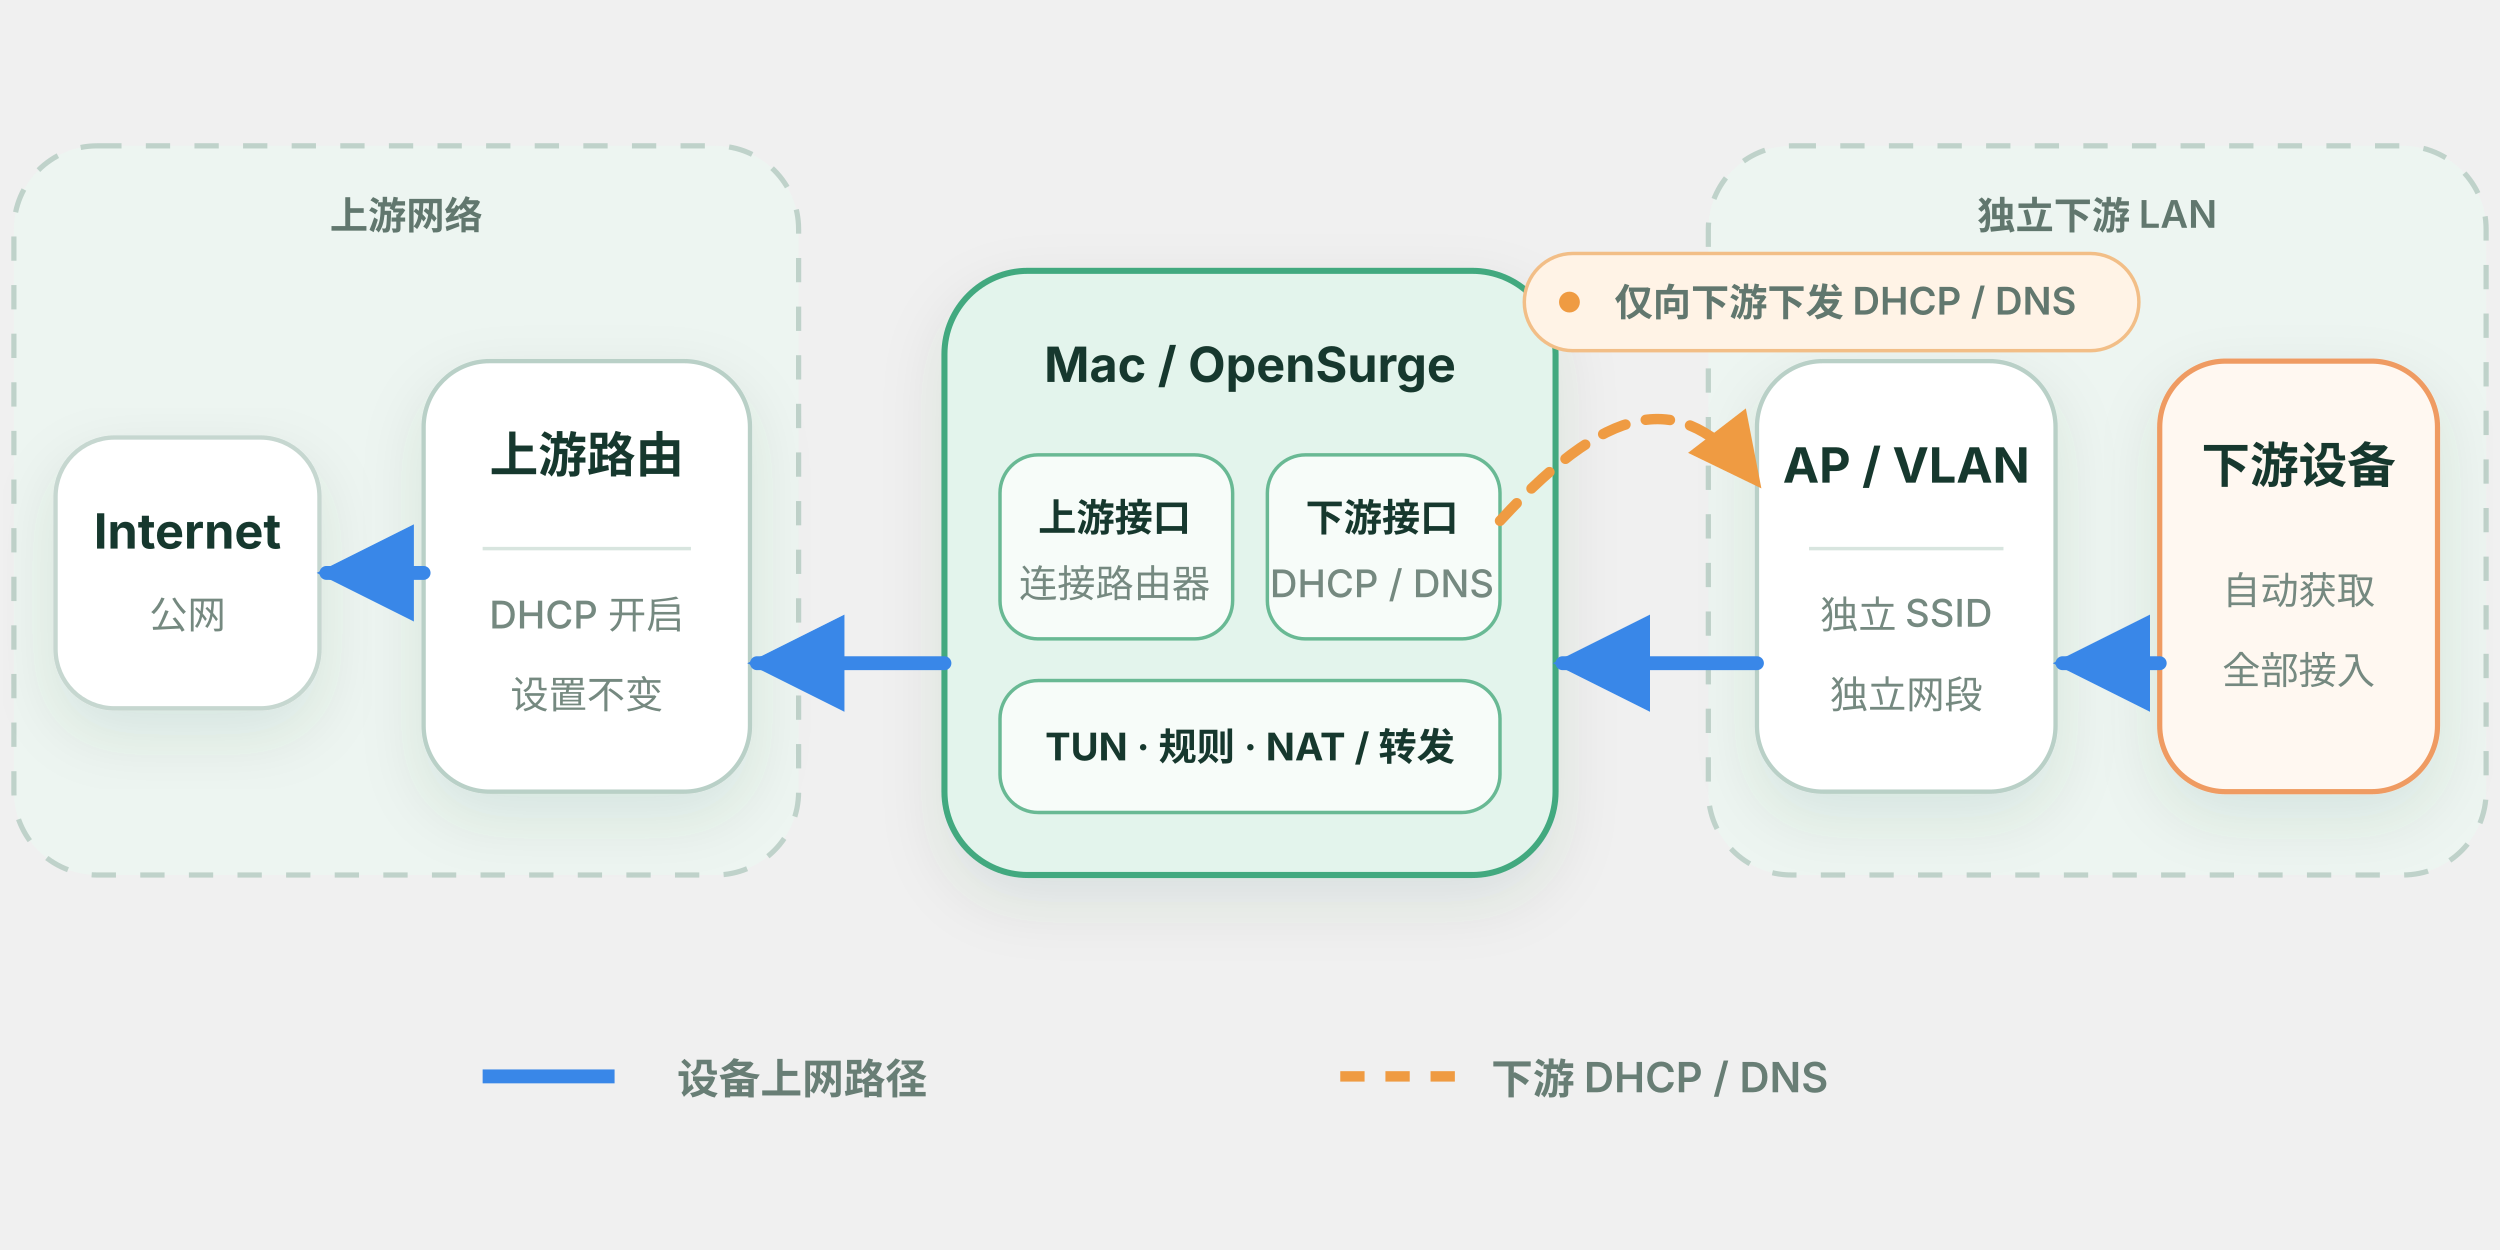
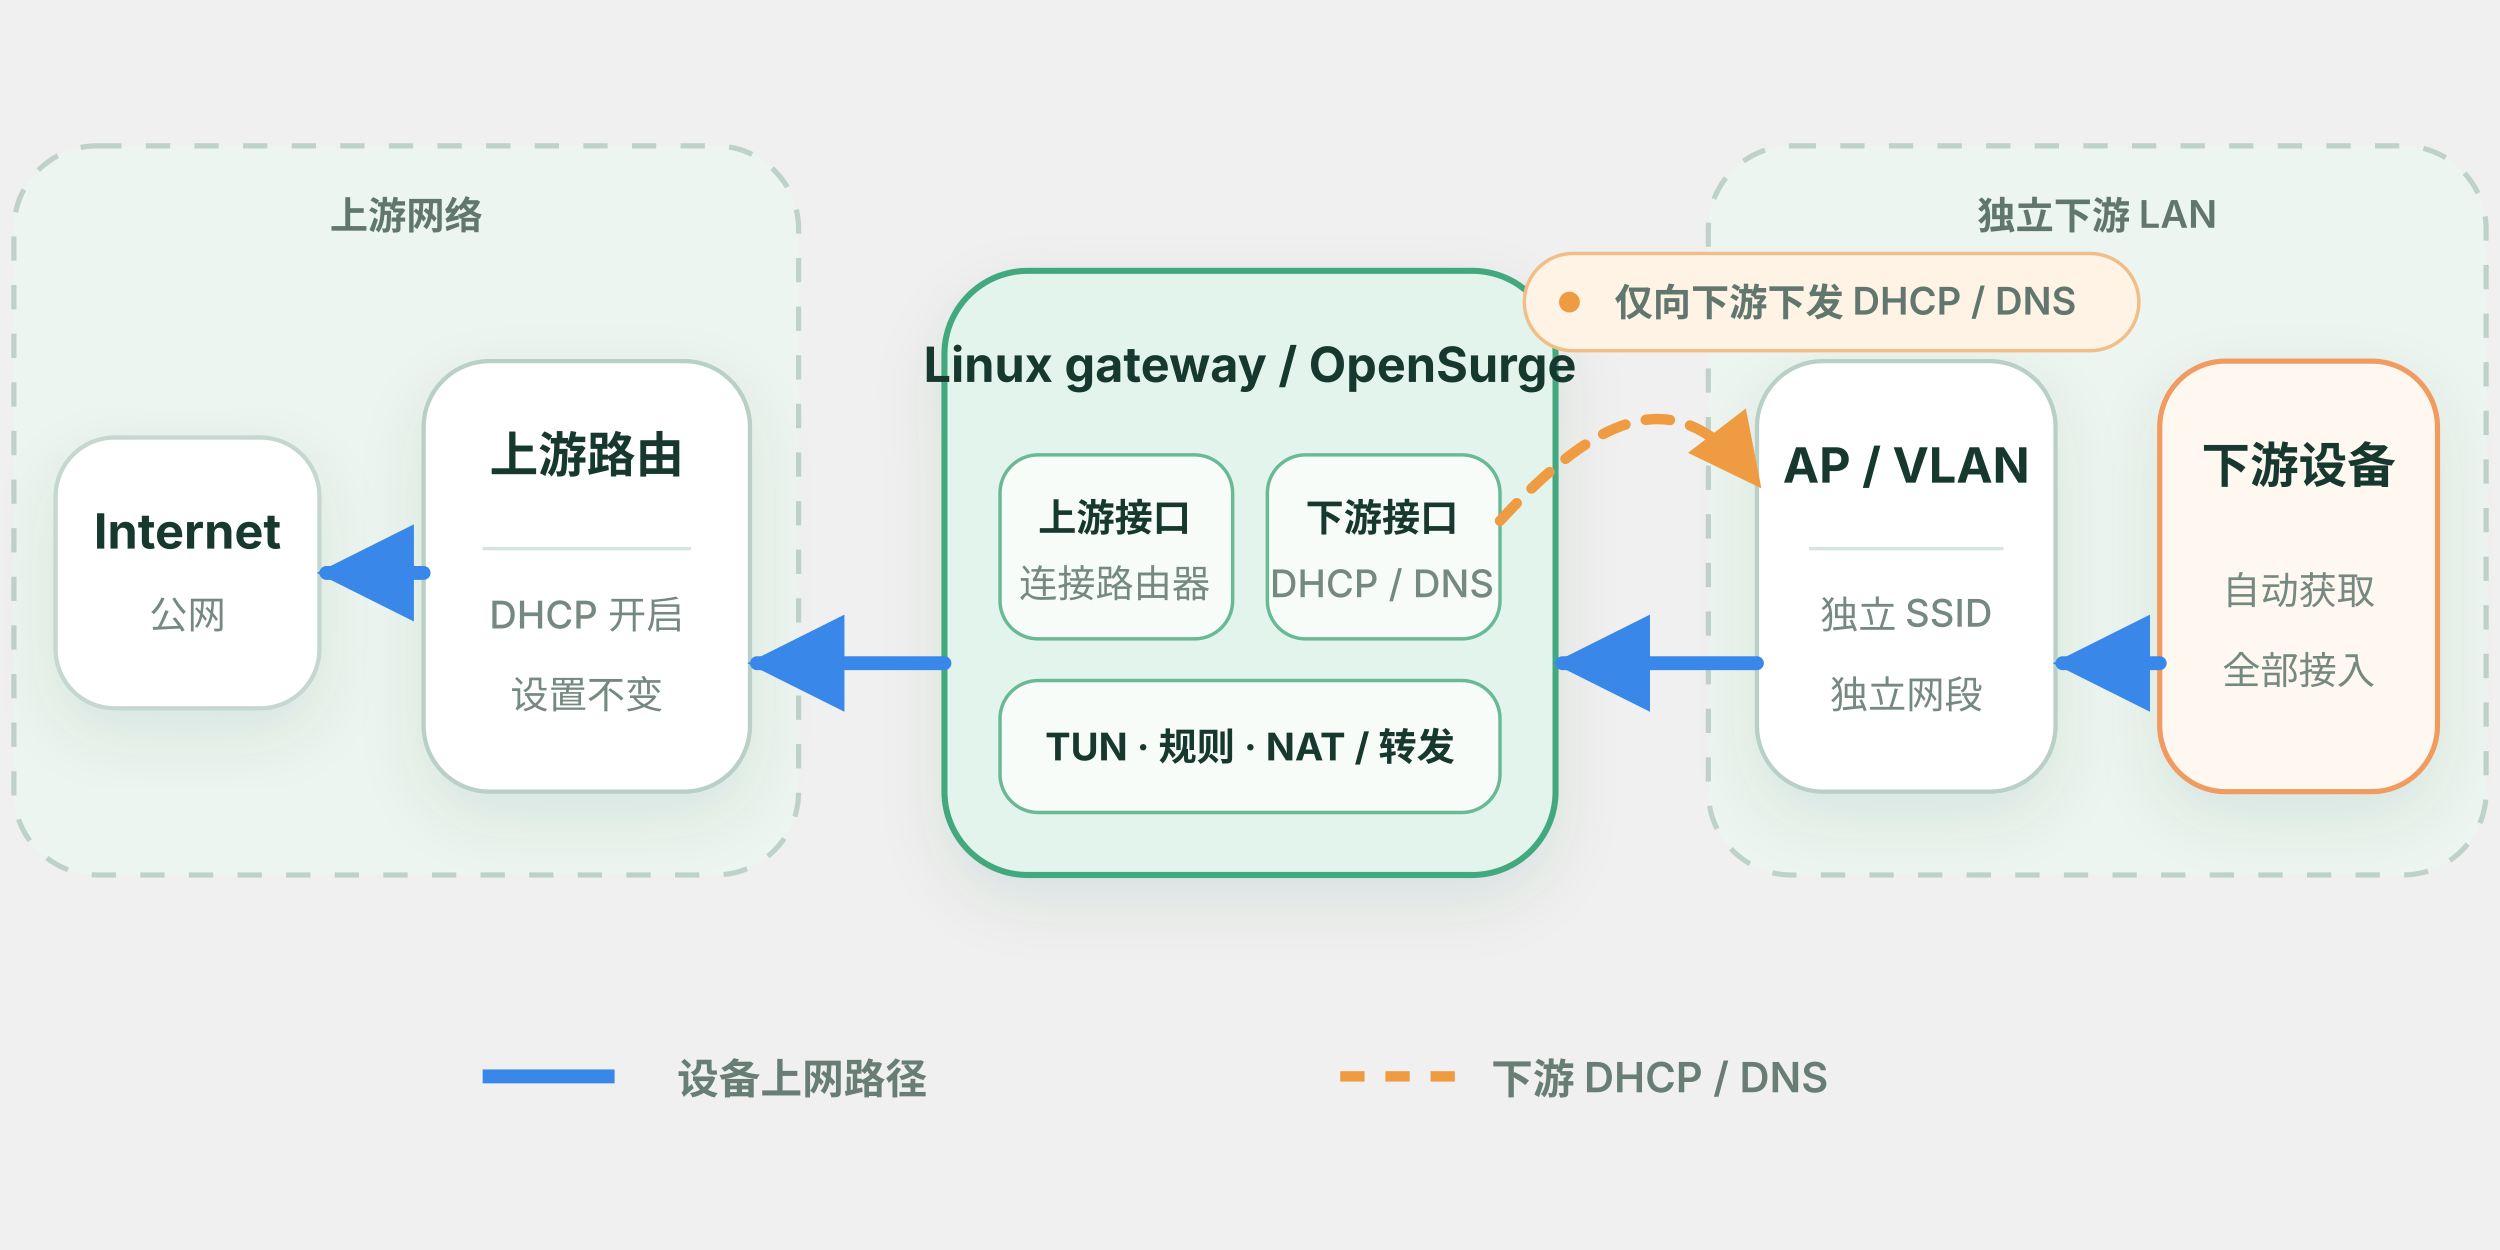
<svg xmlns="http://www.w3.org/2000/svg" viewBox="0 0 720 360">
  <defs>
    <filter id="shadow" x="-20%" y="-20%" width="140%" height="150%">
      <feDropShadow dx="0" dy="7" stdDeviation="9" flood-color="#214f3c" flood-opacity=".10" />
    </filter>
    <marker id="traffic" viewBox="0 0 10 10" refX="9" refY="5" markerWidth="7" markerHeight="7" orient="auto">
      <path d="M0 0 10 5 0 10Z" fill="#3987e8" />
    </marker>
    <marker id="service" viewBox="0 0 10 10" refX="9" refY="5" markerWidth="7" markerHeight="7" orient="auto">
      <path d="M0 0 10 5 0 10Z" fill="#ef9b42" />
    </marker>
    <style>
      text{font-family:-apple-system,BlinkMacSystemFont,"Segoe UI","PingFang SC",sans-serif;text-anchor:middle;fill:#19392e}
      .title{font-size:14px;font-weight:700}.small{font-size:11px;font-weight:500;fill:#758980}.micro{font-size:11px;font-weight:600;fill:#61776e}.module{font-size:11px;font-weight:650}.legend{font-size:12px;font-weight:600;fill:#687e75}
    </style>
  </defs>
  <rect x="4" y="42" width="226" height="210" rx="24" fill="#edf5f1" stroke="#bfd2ca" stroke-width="1.5" stroke-dasharray="7 7" />
  <text class="micro" x="117" y="66">上游网络</text>
  <rect x="492" y="42" width="224" height="210" rx="24" fill="#edf5f1" stroke="#bfd2ca" stroke-width="1.5" stroke-dasharray="7 7" />
  <text class="micro" x="604" y="66">独立下游 LAN</text>
  <g filter="url(#shadow)">
    <rect x="16" y="126" width="76" height="78" rx="17" fill="#fff" stroke="#c6d7d0" stroke-width="1.25" />
    <text class="title" x="54" y="158">Internet</text>
    <text class="small" x="54" y="181">公网</text>
  </g>
  <g filter="url(#shadow)">
    <rect x="122" y="104" width="94" height="124" rx="19" fill="#fff" stroke="#b9d0c7" stroke-width="1.25" />
    <text class="title" x="169" y="136">上游路由</text>
    <path d="M139 158h60" stroke="#d8e5df" />
    <text class="small" x="169" y="181">DHCP 开启</text>
    <text class="small" x="169" y="204">设置不变</text>
  </g>
  <g filter="url(#shadow)">
    <rect x="272" y="78" width="176" height="174" rx="24" fill="#e3f4ec" stroke="#42a97f" stroke-width="1.75" />
-     <text class="title" x="360" y="110">Mac / OpenSurge</text>
+     <text class="title" x="360" y="110">Linux gateway / OpenSurge</text>
    <rect x="288" y="131" width="67" height="53" rx="11" fill="#f7fcf9" stroke="#69b994" stroke-width="1" />
    <text class="module" x="321" y="153">上游接口</text>
    <text class="small" x="321" y="172">连接路由器</text>
    <rect x="365" y="131" width="67" height="53" rx="11" fill="#f7fcf9" stroke="#69b994" stroke-width="1" />
    <text class="module" x="398" y="153">下游接口</text>
    <text class="small" x="398" y="172">DHCP / DNS</text>
    <rect x="288" y="196" width="144" height="38" rx="11" fill="#f7fcf9" stroke="#69b994" stroke-width="1" />
    <text class="module" x="360" y="219">TUN · 规则 · NAT / 转发</text>
  </g>
  <g filter="url(#shadow)">
    <rect x="506" y="104" width="86" height="124" rx="19" fill="#fff" stroke="#b9d0c7" stroke-width="1.25" />
    <text class="title" x="549" y="139">AP / VLAN</text>
    <path d="M521 158h56" stroke="#d8e5df" />
    <text class="small" x="549" y="181">独立 SSID</text>
    <text class="small" x="549" y="204">独立网段</text>
  </g>
  <g filter="url(#shadow)">
    <rect x="622" y="104" width="80" height="124" rx="19" fill="#fff8f1" stroke="#ef9b62" stroke-width="1.5" />
    <text class="title" x="662" y="139">下游设备</text>
    <text class="small" x="662" y="174">自动获取</text>
    <text class="small" x="662" y="197">全部接入</text>
  </g>
  <path d="M622 191H594" fill="none" stroke="#3987e8" stroke-width="4" stroke-linecap="round" marker-end="url(#traffic)" />
  <path d="M506 191H450" fill="none" stroke="#3987e8" stroke-width="4" stroke-linecap="round" marker-end="url(#traffic)" />
  <path d="M272 191H218" fill="none" stroke="#3987e8" stroke-width="4" stroke-linecap="round" marker-end="url(#traffic)" />
  <path d="M122 165H94" fill="none" stroke="#3987e8" stroke-width="4" stroke-linecap="round" marker-end="url(#traffic)" />
  <path d="M432 150C466 113 486 113 506 139" fill="none" stroke="#ef9b42" stroke-width="3" stroke-dasharray="7 6" stroke-linecap="round" marker-end="url(#service)" />
  <g>
    <rect x="439" y="73" width="177" height="28" rx="14" fill="#fff3e6" stroke="#f2be87" />
    <circle cx="452" cy="87" r="3" fill="#ef9b42" />
    <text class="micro" x="465" y="91" style="text-anchor:start">仅向下游下发 DHCP / DNS</text>
  </g>
  <g transform="translate(139 310)">
    <path d="M0 0h38" stroke="#3987e8" stroke-width="4" />
    <text class="legend" x="92" y="5">设备上网路径</text>
  </g>
  <g transform="translate(386 310)">
    <path d="M0 0h38" stroke="#ef9b42" stroke-width="3" stroke-dasharray="7 6" />
    <text class="legend" x="92" y="5">下游 DHCP / DNS</text>
  </g>
</svg>
